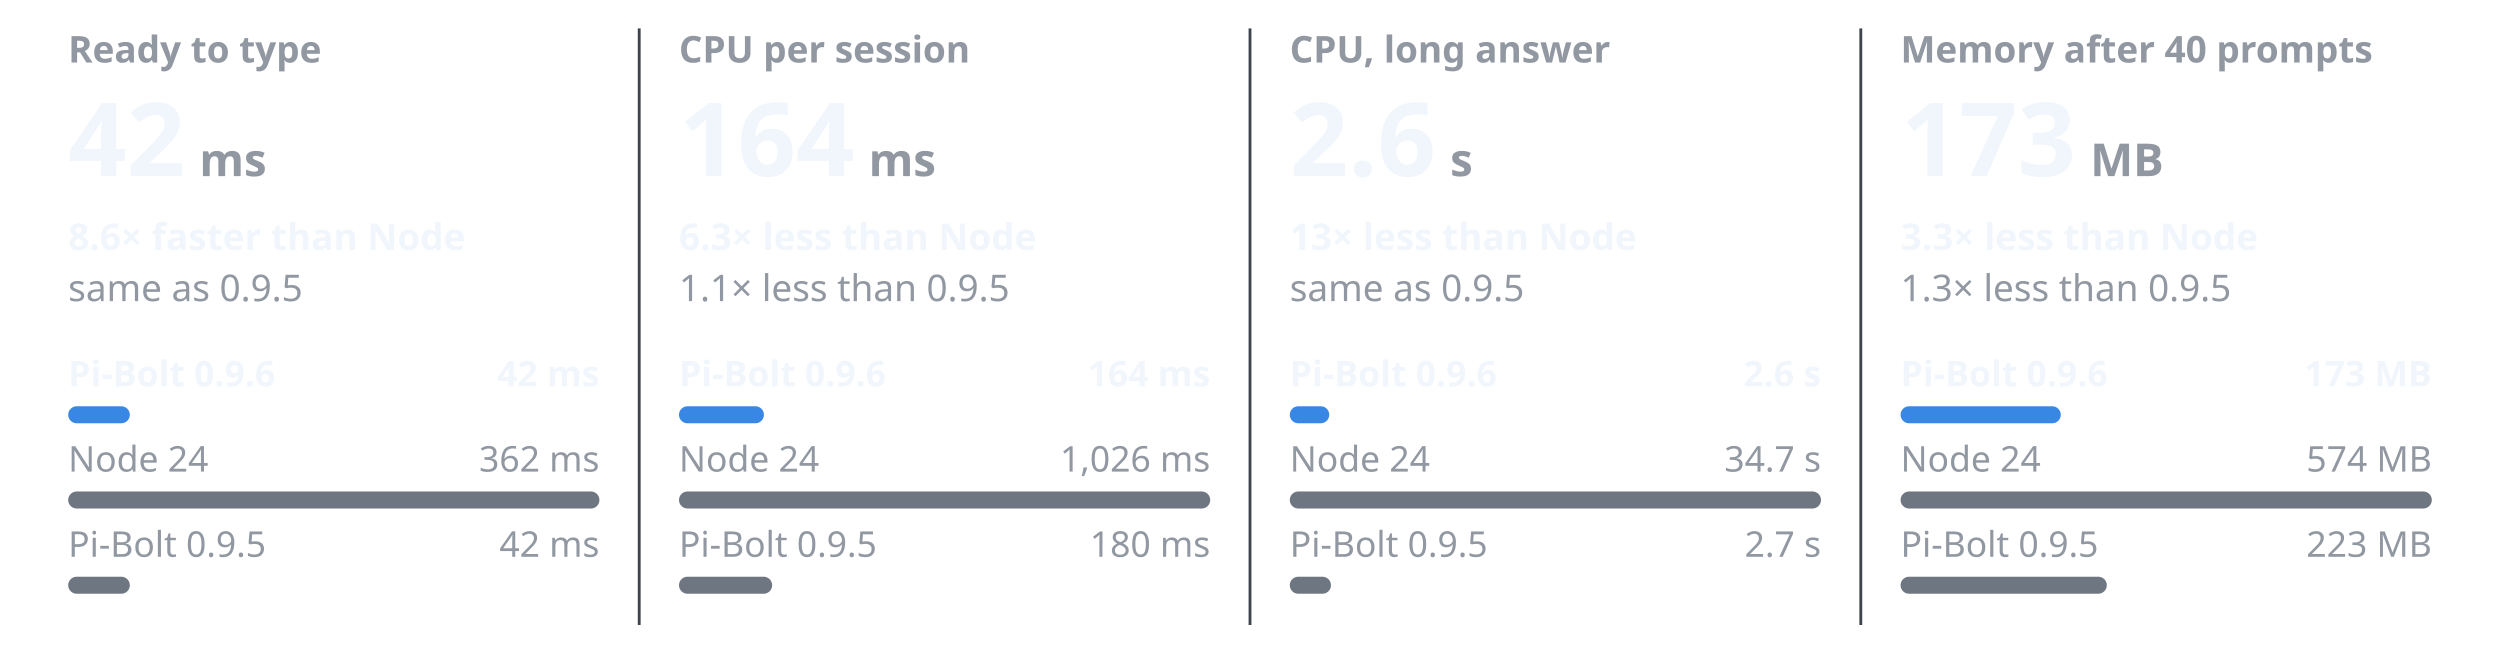
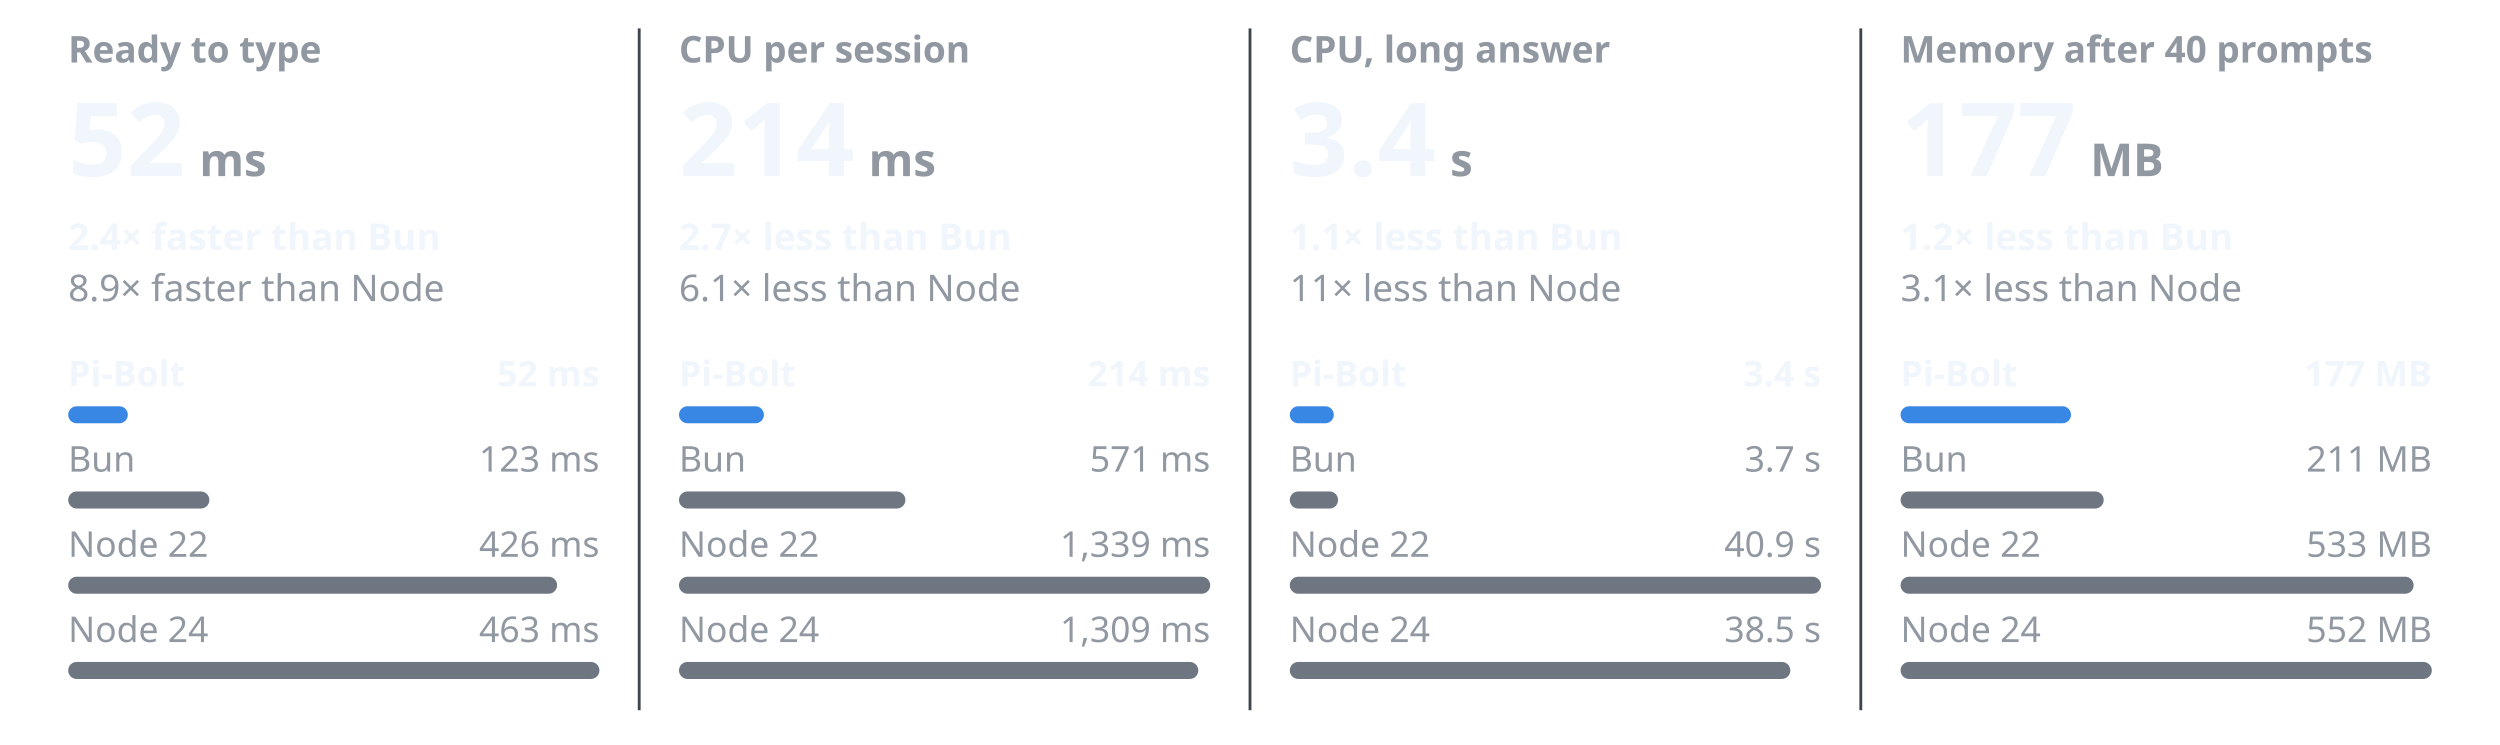
- <svg xmlns="http://www.w3.org/2000/svg" width="880" height="232" viewBox="0 0 880 232" role="img" aria-label="Pi-Bolt 0.9.6 compared with Pi on Node 24 and Pi-Bolt 0.9.5">
+ <svg xmlns="http://www.w3.org/2000/svg" width="880" height="262" viewBox="0 0 880 262" role="img" aria-label="Pi-Bolt compared with Bun and Node">
  <style>text{font-family:-apple-system, BlinkMacSystemFont, 'Segoe UI', 'Noto Sans', Helvetica, Arial, sans-serif}</style>
  <text x="24.0" y="22" font-size="13" font-weight="600" fill="#9198a1">Ready to type</text>
-   <text x="24.0" y="62" font-size="36" font-weight="700" fill="#f0f6fc">42<tspan font-size="16" font-weight="600" fill="#9198a1" dx="5">ms</tspan>
+   <text x="24.0" y="62" font-size="36" font-weight="700" fill="#f0f6fc">52<tspan font-size="16" font-weight="600" fill="#9198a1" dx="5">ms</tspan>
  </text>
-   <text x="24.0" y="88" font-size="13" font-weight="600" fill="#f0f6fc">8.6× faster than Node</text>
-   <text x="24.0" y="106" font-size="13" fill="#9198a1">same as 0.9.5</text>
-   <text x="24.0" y="136" font-size="12.5" font-weight="650" fill="#f0f6fc">Pi-Bolt 0.9.6</text>
-   <text x="211.0" y="136" font-size="12.5" font-weight="650" text-anchor="end" fill="#f0f6fc">42 ms</text>
-   <rect x="24.0" y="143" width="21.7" height="6" rx="3" fill="#3987e5" />
-   <text x="24.0" y="166" font-size="12.5" font-weight="400" fill="#9198a1">Node 24</text>
-   <text x="211.0" y="166" font-size="12.5" font-weight="400" text-anchor="end" fill="#9198a1">362 ms</text>
-   <rect x="24.0" y="173" width="187.0" height="6" rx="3" fill="#6e7681" />
-   <text x="24.0" y="196" font-size="12.5" font-weight="400" fill="#9198a1">Pi-Bolt 0.9.5</text>
-   <text x="211.0" y="196" font-size="12.5" font-weight="400" text-anchor="end" fill="#9198a1">42 ms</text>
-   <rect x="24.0" y="203" width="21.7" height="6" rx="3" fill="#6e7681" />
-   <line x1="225.0" y1="10" x2="225.0" y2="220" stroke="#3d444d" />
+   <text x="24.0" y="88" font-size="13" font-weight="600" fill="#f0f6fc">2.4× faster than Bun</text>
+   <text x="24.0" y="106" font-size="13" fill="#9198a1">8.9× faster than Node</text>
+   <text x="24.0" y="136" font-size="12.5" font-weight="650" fill="#f0f6fc">Pi-Bolt</text>
+   <text x="211.0" y="136" font-size="12.5" font-weight="650" text-anchor="end" fill="#f0f6fc">52 ms</text>
+   <rect x="24.0" y="143" width="21.0" height="6" rx="3" fill="#3987e5" />
+   <text x="24.0" y="166" font-size="12.5" font-weight="400" fill="#9198a1">Bun</text>
+   <text x="211.0" y="166" font-size="12.5" font-weight="400" text-anchor="end" fill="#9198a1">123 ms</text>
+   <rect x="24.0" y="173" width="49.7" height="6" rx="3" fill="#6e7681" />
+   <text x="24.0" y="196" font-size="12.5" font-weight="400" fill="#9198a1">Node 22</text>
+   <text x="211.0" y="196" font-size="12.5" font-weight="400" text-anchor="end" fill="#9198a1">426 ms</text>
+   <rect x="24.0" y="203" width="172.1" height="6" rx="3" fill="#6e7681" />
+   <text x="24.0" y="226" font-size="12.5" font-weight="400" fill="#9198a1">Node 24</text>
+   <text x="211.0" y="226" font-size="12.5" font-weight="400" text-anchor="end" fill="#9198a1">463 ms</text>
+   <rect x="24.0" y="233" width="187.0" height="6" rx="3" fill="#6e7681" />
+   <line x1="225.0" y1="10" x2="225.0" y2="250" stroke="#3d444d" />
  <text x="239.0" y="22" font-size="13" font-weight="600" fill="#9198a1">CPU per session</text>
-   <text x="239.0" y="62" font-size="36" font-weight="700" fill="#f0f6fc">164<tspan font-size="16" font-weight="600" fill="#9198a1" dx="5">ms</tspan>
+   <text x="239.0" y="62" font-size="36" font-weight="700" fill="#f0f6fc">214<tspan font-size="16" font-weight="600" fill="#9198a1" dx="5">ms</tspan>
  </text>
-   <text x="239.0" y="88" font-size="13" font-weight="600" fill="#f0f6fc">6.3× less than Node</text>
-   <text x="239.0" y="106" font-size="13" fill="#9198a1">1.1× less than 0.9.5</text>
-   <text x="239.0" y="136" font-size="12.5" font-weight="650" fill="#f0f6fc">Pi-Bolt 0.9.6</text>
-   <text x="426.0" y="136" font-size="12.5" font-weight="650" text-anchor="end" fill="#f0f6fc">164 ms</text>
+   <text x="239.0" y="88" font-size="13" font-weight="600" fill="#f0f6fc">2.7× less than Bun</text>
+   <text x="239.0" y="106" font-size="13" fill="#9198a1">6.1× less than Node</text>
+   <text x="239.0" y="136" font-size="12.5" font-weight="650" fill="#f0f6fc">Pi-Bolt</text>
+   <text x="426.0" y="136" font-size="12.5" font-weight="650" text-anchor="end" fill="#f0f6fc">214 ms</text>
  <rect x="239.0" y="143" width="29.9" height="6" rx="3" fill="#3987e5" />
-   <text x="239.0" y="166" font-size="12.5" font-weight="400" fill="#9198a1">Node 24</text>
-   <text x="426.0" y="166" font-size="12.5" font-weight="400" text-anchor="end" fill="#9198a1">1,026 ms</text>
-   <rect x="239.0" y="173" width="187.0" height="6" rx="3" fill="#6e7681" />
-   <text x="239.0" y="196" font-size="12.5" font-weight="400" fill="#9198a1">Pi-Bolt 0.9.5</text>
-   <text x="426.0" y="196" font-size="12.5" font-weight="400" text-anchor="end" fill="#9198a1">180 ms</text>
-   <rect x="239.0" y="203" width="32.8" height="6" rx="3" fill="#6e7681" />
-   <line x1="440.0" y1="10" x2="440.0" y2="220" stroke="#3d444d" />
+   <text x="239.0" y="166" font-size="12.5" font-weight="400" fill="#9198a1">Bun</text>
+   <text x="426.0" y="166" font-size="12.5" font-weight="400" text-anchor="end" fill="#9198a1">571 ms</text>
+   <rect x="239.0" y="173" width="79.7" height="6" rx="3" fill="#6e7681" />
+   <text x="239.0" y="196" font-size="12.5" font-weight="400" fill="#9198a1">Node 22</text>
+   <text x="426.0" y="196" font-size="12.5" font-weight="400" text-anchor="end" fill="#9198a1">1,339 ms</text>
+   <rect x="239.0" y="203" width="187.0" height="6" rx="3" fill="#6e7681" />
+   <text x="239.0" y="226" font-size="12.5" font-weight="400" fill="#9198a1">Node 24</text>
+   <text x="426.0" y="226" font-size="12.5" font-weight="400" text-anchor="end" fill="#9198a1">1,309 ms</text>
+   <rect x="239.0" y="233" width="182.8" height="6" rx="3" fill="#6e7681" />
+   <line x1="440.0" y1="10" x2="440.0" y2="250" stroke="#3d444d" />
  <text x="454.0" y="22" font-size="13" font-weight="600" fill="#9198a1">CPU, long answer</text>
-   <text x="454.0" y="62" font-size="36" font-weight="700" fill="#f0f6fc">2.6<tspan font-size="16" font-weight="600" fill="#9198a1" dx="5">s</tspan>
+   <text x="454.0" y="62" font-size="36" font-weight="700" fill="#f0f6fc">3.4<tspan font-size="16" font-weight="600" fill="#9198a1" dx="5">s</tspan>
  </text>
-   <text x="454.0" y="88" font-size="13" font-weight="600" fill="#f0f6fc">13× less than Node</text>
-   <text x="454.0" y="106" font-size="13" fill="#9198a1">same as 0.9.5</text>
-   <text x="454.0" y="136" font-size="12.5" font-weight="650" fill="#f0f6fc">Pi-Bolt 0.9.6</text>
-   <text x="641.0" y="136" font-size="12.5" font-weight="650" text-anchor="end" fill="#f0f6fc">2.6 s</text>
-   <rect x="454.0" y="143" width="13.9" height="6" rx="3" fill="#3987e5" />
-   <text x="454.0" y="166" font-size="12.5" font-weight="400" fill="#9198a1">Node 24</text>
-   <text x="641.0" y="166" font-size="12.5" font-weight="400" text-anchor="end" fill="#9198a1">34.7 s</text>
-   <rect x="454.0" y="173" width="187.0" height="6" rx="3" fill="#6e7681" />
-   <text x="454.0" y="196" font-size="12.5" font-weight="400" fill="#9198a1">Pi-Bolt 0.9.5</text>
-   <text x="641.0" y="196" font-size="12.5" font-weight="400" text-anchor="end" fill="#9198a1">2.7 s</text>
-   <rect x="454.0" y="203" width="14.5" height="6" rx="3" fill="#6e7681" />
-   <line x1="655.0" y1="10" x2="655.0" y2="220" stroke="#3d444d" />
+   <text x="454.0" y="88" font-size="13" font-weight="600" fill="#f0f6fc">1.1× less than Bun</text>
+   <text x="454.0" y="106" font-size="13" fill="#9198a1">11× less than Node</text>
+   <text x="454.0" y="136" font-size="12.5" font-weight="650" fill="#f0f6fc">Pi-Bolt</text>
+   <text x="641.0" y="136" font-size="12.5" font-weight="650" text-anchor="end" fill="#f0f6fc">3.4 s</text>
+   <rect x="454.0" y="143" width="15.5" height="6" rx="3" fill="#3987e5" />
+   <text x="454.0" y="166" font-size="12.5" font-weight="400" fill="#9198a1">Bun</text>
+   <text x="641.0" y="166" font-size="12.5" font-weight="400" text-anchor="end" fill="#9198a1">3.7 s</text>
+   <rect x="454.0" y="173" width="17.0" height="6" rx="3" fill="#6e7681" />
+   <text x="454.0" y="196" font-size="12.5" font-weight="400" fill="#9198a1">Node 22</text>
+   <text x="641.0" y="196" font-size="12.5" font-weight="400" text-anchor="end" fill="#9198a1">40.9 s</text>
+   <rect x="454.0" y="203" width="187.0" height="6" rx="3" fill="#6e7681" />
+   <text x="454.0" y="226" font-size="12.5" font-weight="400" fill="#9198a1">Node 24</text>
+   <text x="641.0" y="226" font-size="12.5" font-weight="400" text-anchor="end" fill="#9198a1">38.5 s</text>
+   <rect x="454.0" y="233" width="176.2" height="6" rx="3" fill="#6e7681" />
+   <line x1="655.0" y1="10" x2="655.0" y2="250" stroke="#3d444d" />
  <text x="669.0" y="22" font-size="13" font-weight="600" fill="#9198a1">Memory after 40 prompts</text>
-   <text x="669.0" y="62" font-size="36" font-weight="700" fill="#f0f6fc">173<tspan font-size="16" font-weight="600" fill="#9198a1" dx="5">MB</tspan>
+   <text x="669.0" y="62" font-size="36" font-weight="700" fill="#f0f6fc">177<tspan font-size="16" font-weight="600" fill="#9198a1" dx="5">MB</tspan>
  </text>
-   <text x="669.0" y="88" font-size="13" font-weight="600" fill="#f0f6fc">3.3× less than Node</text>
-   <text x="669.0" y="106" font-size="13" fill="#9198a1">1.3× less than 0.9.5</text>
-   <text x="669.0" y="136" font-size="12.5" font-weight="650" fill="#f0f6fc">Pi-Bolt 0.9.6</text>
-   <text x="856.0" y="136" font-size="12.5" font-weight="650" text-anchor="end" fill="#f0f6fc">173 MB</text>
-   <rect x="669.0" y="143" width="56.4" height="6" rx="3" fill="#3987e5" />
-   <text x="669.0" y="166" font-size="12.5" font-weight="400" fill="#9198a1">Node 24</text>
-   <text x="856.0" y="166" font-size="12.5" font-weight="400" text-anchor="end" fill="#9198a1">574 MB</text>
-   <rect x="669.0" y="173" width="187.0" height="6" rx="3" fill="#6e7681" />
-   <text x="669.0" y="196" font-size="12.5" font-weight="400" fill="#9198a1">Pi-Bolt 0.9.5</text>
-   <text x="856.0" y="196" font-size="12.5" font-weight="400" text-anchor="end" fill="#9198a1">223 MB</text>
-   <rect x="669.0" y="203" width="72.6" height="6" rx="3" fill="#6e7681" />
+   <text x="669.0" y="88" font-size="13" font-weight="600" fill="#f0f6fc">1.2× less than Bun</text>
+   <text x="669.0" y="106" font-size="13" fill="#9198a1">3.1× less than Node</text>
+   <text x="669.0" y="136" font-size="12.5" font-weight="650" fill="#f0f6fc">Pi-Bolt</text>
+   <text x="856.0" y="136" font-size="12.5" font-weight="650" text-anchor="end" fill="#f0f6fc">177 MB</text>
+   <rect x="669.0" y="143" width="60.0" height="6" rx="3" fill="#3987e5" />
+   <text x="669.0" y="166" font-size="12.5" font-weight="400" fill="#9198a1">Bun</text>
+   <text x="856.0" y="166" font-size="12.5" font-weight="400" text-anchor="end" fill="#9198a1">211 MB</text>
+   <rect x="669.0" y="173" width="71.5" height="6" rx="3" fill="#6e7681" />
+   <text x="669.0" y="196" font-size="12.5" font-weight="400" fill="#9198a1">Node 22</text>
+   <text x="856.0" y="196" font-size="12.5" font-weight="400" text-anchor="end" fill="#9198a1">533 MB</text>
+   <rect x="669.0" y="203" width="180.6" height="6" rx="3" fill="#6e7681" />
+   <text x="669.0" y="226" font-size="12.5" font-weight="400" fill="#9198a1">Node 24</text>
+   <text x="856.0" y="226" font-size="12.5" font-weight="400" text-anchor="end" fill="#9198a1">552 MB</text>
+   <rect x="669.0" y="233" width="187.0" height="6" rx="3" fill="#6e7681" />
</svg>
